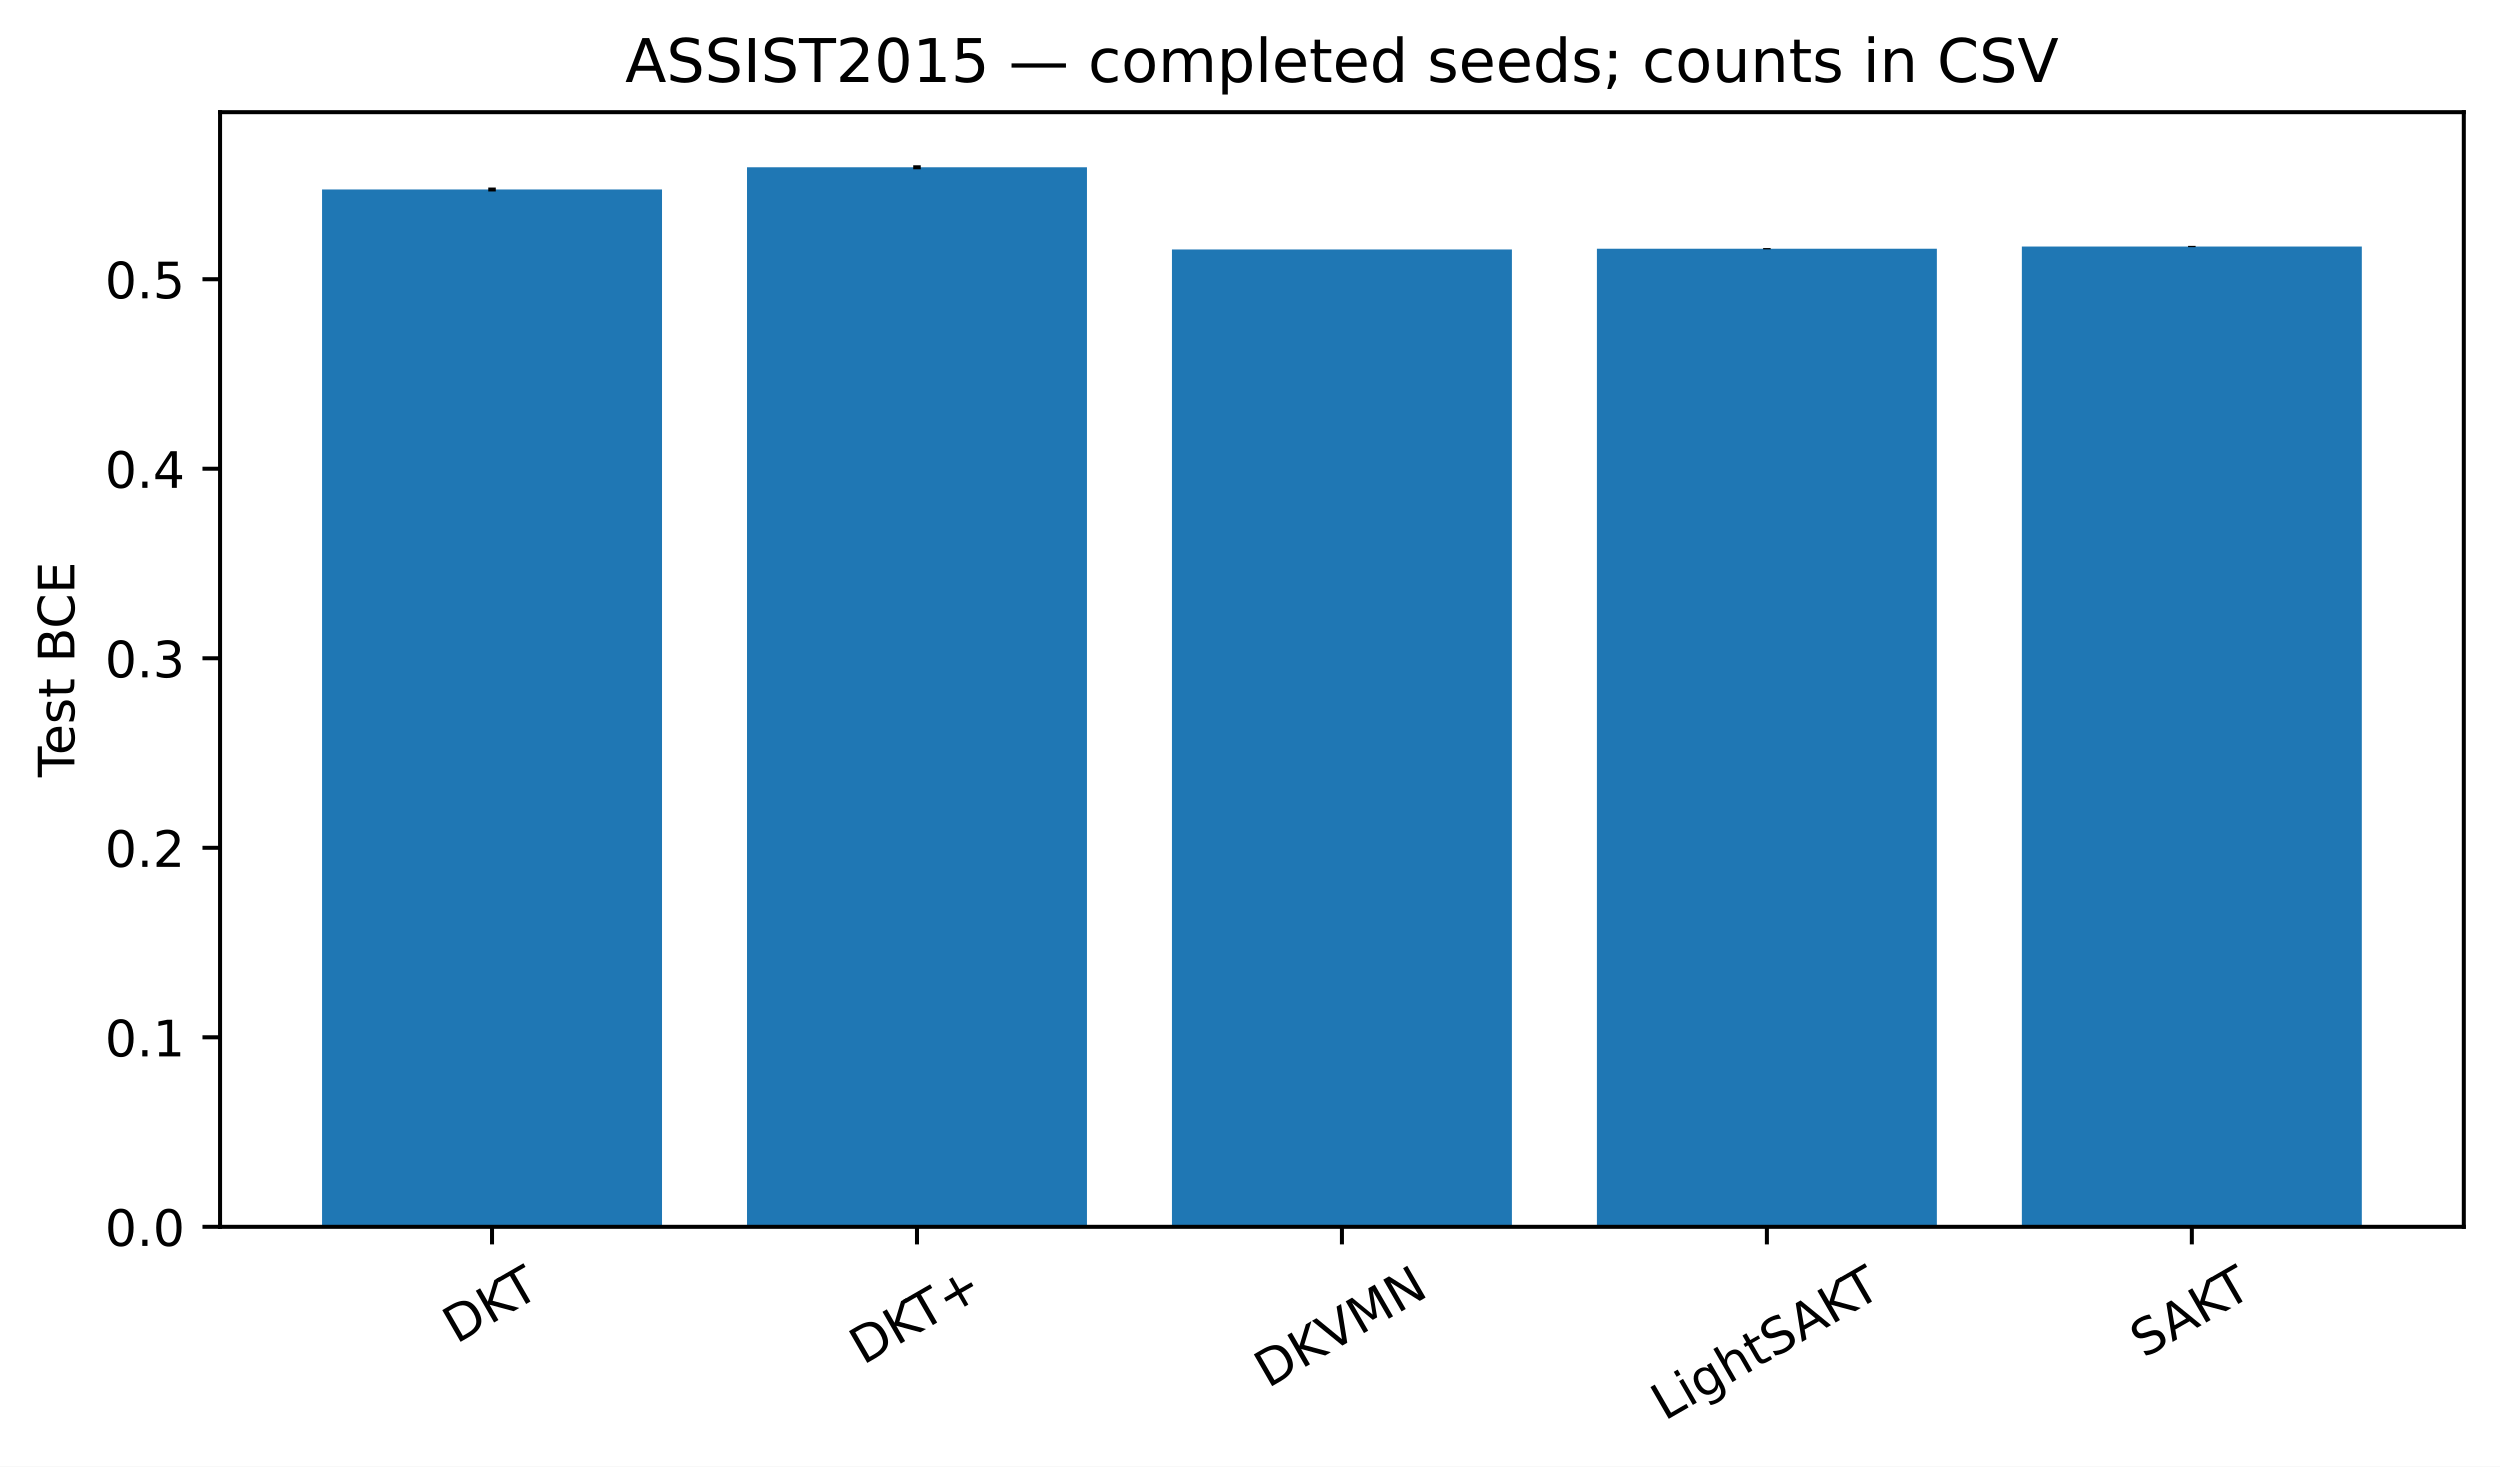
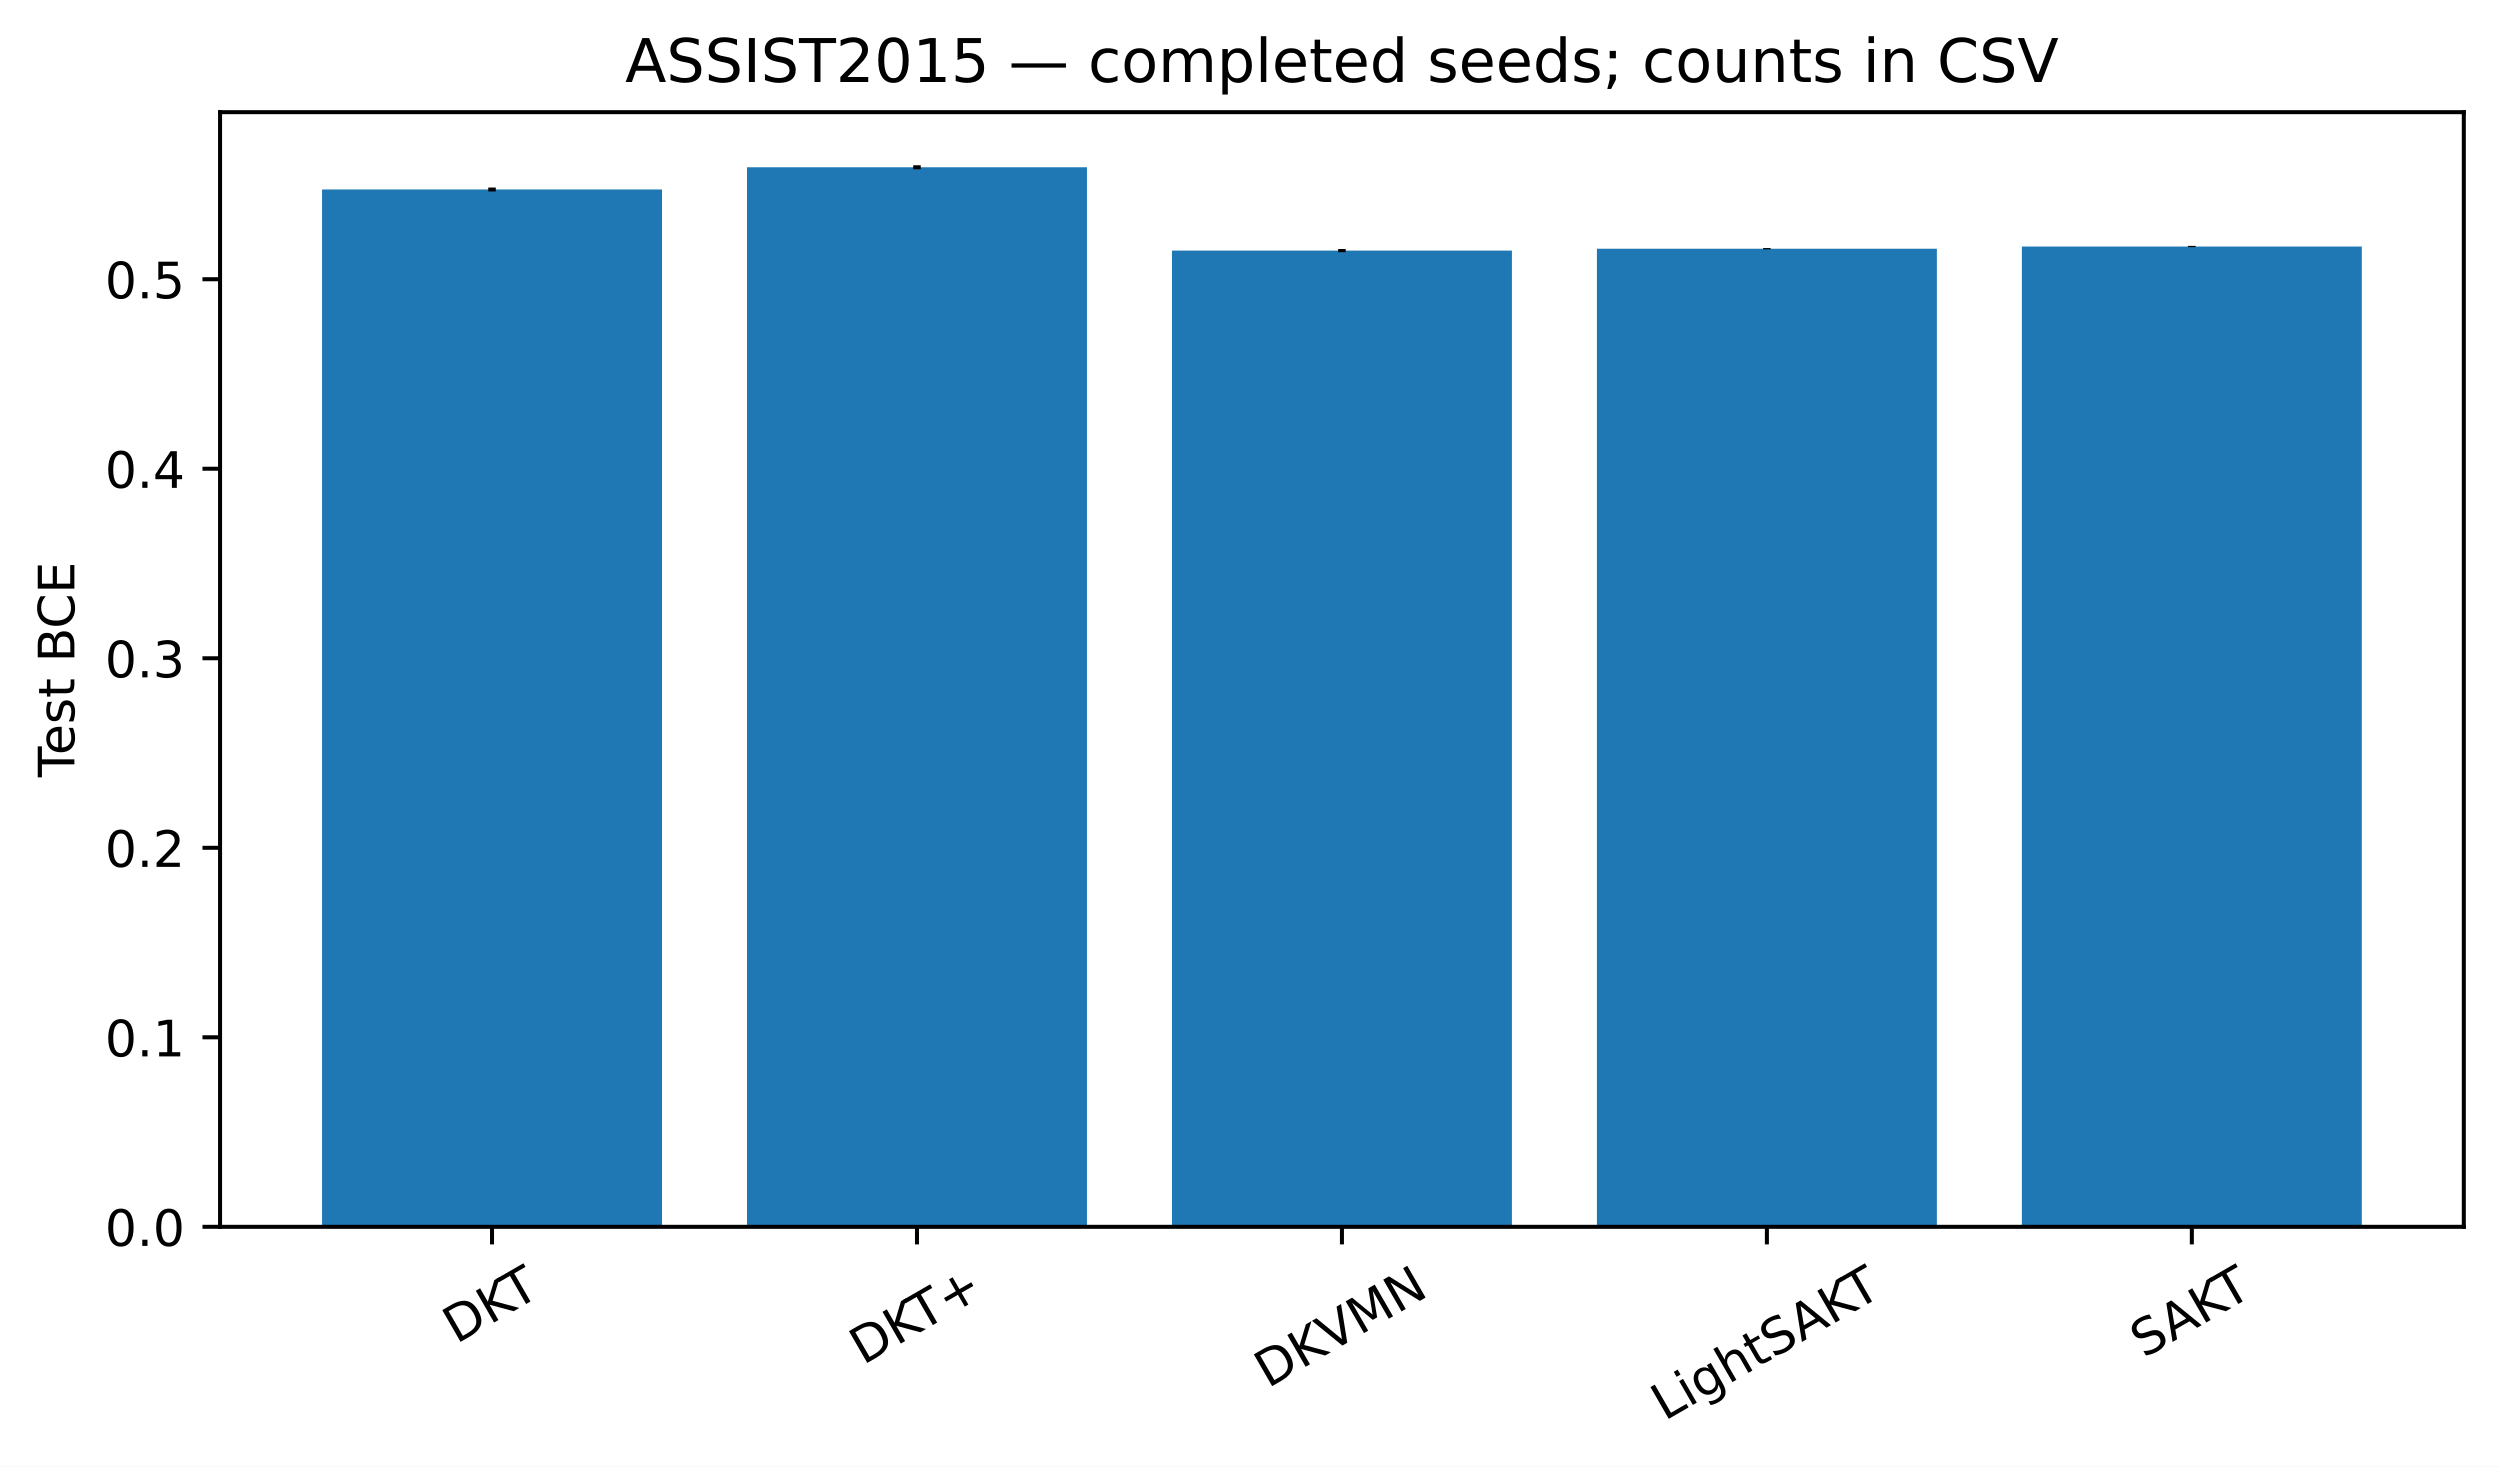
<svg xmlns="http://www.w3.org/2000/svg" xmlns:xlink="http://www.w3.org/1999/xlink" width="497.381pt" height="291.771pt" viewBox="0 0 497.381 291.771" version="1.1">
  <defs>
    <style type="text/css">*{stroke-linejoin: round; stroke-linecap: butt}</style>
  </defs>
  <g id="figure_1">
    <g id="patch_1">
      <path d="M 0 291.771  L 497.381 291.771  L 497.381 0  L 0 0  z " style="fill: #ffffff" />
    </g>
    <g id="axes_1">
      <g id="patch_2">
        <path d="M 43.781 244.078  L 490.181 244.078  L 490.181 22.318  L 43.781 22.318  z " style="fill: #ffffff" />
      </g>
      <g id="patch_3">
-         <path d="M 64.072 244.078  L 131.709 244.078  L 131.709 37.699  L 64.072 37.699  z " clip-path="url(#pf5633defff)" style="fill: #1f77b4" />
+         <path d="M 64.072 244.078  L 131.709 244.078  L 131.709 37.699  L 64.072 37.699  z " clip-path="url(#pc5f3b32776)" style="fill: #1f77b4" />
      </g>
      <g id="patch_4">
-         <path d="M 148.618 244.078  L 216.254 244.078  L 216.254 33.275  L 148.618 33.275  z " clip-path="url(#pf5633defff)" style="fill: #1f77b4" />
+         <path d="M 148.618 244.078  L 216.254 244.078  L 216.254 33.275  L 148.618 33.275  z " clip-path="url(#pc5f3b32776)" style="fill: #1f77b4" />
      </g>
      <g id="patch_5">
-         <path d="M 233.163 244.078  L 300.799 244.078  L 300.799 49.638  L 233.163 49.638  z " clip-path="url(#pf5633defff)" style="fill: #1f77b4" />
+         <path d="M 233.163 244.078  L 300.799 244.078  L 300.799 49.862  L 233.163 49.862  z " clip-path="url(#pc5f3b32776)" style="fill: #1f77b4" />
      </g>
      <g id="patch_6">
-         <path d="M 317.709 244.078  L 385.345 244.078  L 385.345 49.482  L 317.709 49.482  z " clip-path="url(#pf5633defff)" style="fill: #1f77b4" />
+         <path d="M 317.709 244.078  L 385.345 244.078  L 385.345 49.482  L 317.709 49.482  z " clip-path="url(#pc5f3b32776)" style="fill: #1f77b4" />
      </g>
      <g id="patch_7">
-         <path d="M 402.254 244.078  L 469.89 244.078  L 469.89 49.046  L 402.254 49.046  z " clip-path="url(#pf5633defff)" style="fill: #1f77b4" />
+         <path d="M 402.254 244.078  L 469.89 244.078  L 469.89 49.046  L 402.254 49.046  z " clip-path="url(#pc5f3b32776)" style="fill: #1f77b4" />
      </g>
      <g id="matplotlib.axis_1">
        <g id="xtick_1">
          <g id="line2d_1">
            <defs>
-               <path id="mc7e3a927c2" d="M 0 0  L 0 3.5  " style="stroke: #000000; stroke-width: 0.8" />
+               <path id="m33bf43bc6c" d="M 0 0  L 0 3.5  " style="stroke: #000000; stroke-width: 0.8" />
            </defs>
            <g>
-               <use xlink:href="#mc7e3a927c2" x="97.89" y="244.078" style="stroke: #000000; stroke-width: 0.8" />
+               <use xlink:href="#m33bf43bc6c" x="97.89" y="244.078" style="stroke: #000000; stroke-width: 0.8" />
            </g>
          </g>
          <g id="text_1">
            <g transform="translate(90.78704 267.4539) rotate(-30) scale(0.1 -0.1)">
              <defs>
                <path id="DejaVuSans-44" d="M 1259 4147  L 1259 519  L 2022 519  Q 2988 519 3436 956  Q 3884 1394 3884 2338  Q 3884 3275 3436 3711  Q 2988 4147 2022 4147  L 1259 4147  z M 628 4666  L 1925 4666  Q 3281 4666 3915 4102  Q 4550 3538 4550 2338  Q 4550 1131 3912 565  Q 3275 0 1925 0  L 628 0  L 628 4666  z " transform="scale(0.015625)" />
                <path id="DejaVuSans-4b" d="M 628 4666  L 1259 4666  L 1259 2694  L 3353 4666  L 4166 4666  L 1850 2491  L 4331 0  L 3500 0  L 1259 2247  L 1259 0  L 628 0  L 628 4666  z " transform="scale(0.015625)" />
                <path id="DejaVuSans-54" d="M -19 4666  L 3928 4666  L 3928 4134  L 2272 4134  L 2272 0  L 1638 0  L 1638 4134  L -19 4134  L -19 4666  z " transform="scale(0.015625)" />
              </defs>
              <use xlink:href="#DejaVuSans-44" />
              <use xlink:href="#DejaVuSans-4b" x="77.002" />
              <use xlink:href="#DejaVuSans-54" x="134.828" />
            </g>
          </g>
        </g>
        <g id="xtick_2">
          <g id="line2d_2">
            <g>
-               <use xlink:href="#mc7e3a927c2" x="182.436" y="244.078" style="stroke: #000000; stroke-width: 0.8" />
+               <use xlink:href="#m33bf43bc6c" x="182.436" y="244.078" style="stroke: #000000; stroke-width: 0.8" />
            </g>
          </g>
          <g id="text_2">
            <g transform="translate(171.704 271.6437) rotate(-30) scale(0.1 -0.1)">
              <defs>
                <path id="DejaVuSans-2b" d="M 2944 4013  L 2944 2272  L 4684 2272  L 4684 1741  L 2944 1741  L 2944 0  L 2419 0  L 2419 1741  L 678 1741  L 678 2272  L 2419 2272  L 2419 4013  L 2944 4013  z " transform="scale(0.015625)" />
              </defs>
              <use xlink:href="#DejaVuSans-44" />
              <use xlink:href="#DejaVuSans-4b" x="77.002" />
              <use xlink:href="#DejaVuSans-54" x="134.828" />
              <use xlink:href="#DejaVuSans-2b" x="195.912" />
            </g>
          </g>
        </g>
        <g id="xtick_3">
          <g id="line2d_3">
            <g>
-               <use xlink:href="#mc7e3a927c2" x="266.981" y="244.078" style="stroke: #000000; stroke-width: 0.8" />
+               <use xlink:href="#m33bf43bc6c" x="266.981" y="244.078" style="stroke: #000000; stroke-width: 0.8" />
            </g>
          </g>
          <g id="text_3">
            <g transform="translate(252.2495 276.2625) rotate(-30) scale(0.1 -0.1)">
              <defs>
                <path id="DejaVuSans-56" d="M 1831 0  L 50 4666  L 709 4666  L 2188 738  L 3669 4666  L 4325 4666  L 2547 0  L 1831 0  z " transform="scale(0.015625)" />
                <path id="DejaVuSans-4d" d="M 628 4666  L 1569 4666  L 2759 1491  L 3956 4666  L 4897 4666  L 4897 0  L 4281 0  L 4281 4097  L 3078 897  L 2444 897  L 1241 4097  L 1241 0  L 628 0  L 628 4666  z " transform="scale(0.015625)" />
                <path id="DejaVuSans-4e" d="M 628 4666  L 1478 4666  L 3547 763  L 3547 4666  L 4159 4666  L 4159 0  L 3309 0  L 1241 3903  L 1241 0  L 628 0  L 628 4666  z " transform="scale(0.015625)" />
              </defs>
              <use xlink:href="#DejaVuSans-44" />
              <use xlink:href="#DejaVuSans-4b" x="77.002" />
              <use xlink:href="#DejaVuSans-56" x="142.578" />
              <use xlink:href="#DejaVuSans-4d" x="210.986" />
              <use xlink:href="#DejaVuSans-4e" x="297.266" />
            </g>
          </g>
        </g>
        <g id="xtick_4">
          <g id="line2d_4">
            <g>
-               <use xlink:href="#mc7e3a927c2" x="351.527" y="244.078" style="stroke: #000000; stroke-width: 0.8" />
+               <use xlink:href="#m33bf43bc6c" x="351.527" y="244.078" style="stroke: #000000; stroke-width: 0.8" />
            </g>
          </g>
          <g id="text_4">
            <g transform="translate(331.159 282.7703) rotate(-30) scale(0.1 -0.1)">
              <defs>
                <path id="DejaVuSans-4c" d="M 628 4666  L 1259 4666  L 1259 531  L 3531 531  L 3531 0  L 628 0  L 628 4666  z " transform="scale(0.015625)" />
                <path id="DejaVuSans-69" d="M 603 3500  L 1178 3500  L 1178 0  L 603 0  L 603 3500  z M 603 4863  L 1178 4863  L 1178 4134  L 603 4134  L 603 4863  z " transform="scale(0.015625)" />
                <path id="DejaVuSans-67" d="M 2906 1791  Q 2906 2416 2648 2759  Q 2391 3103 1925 3103  Q 1463 3103 1205 2759  Q 947 2416 947 1791  Q 947 1169 1205 825  Q 1463 481 1925 481  Q 2391 481 2648 825  Q 2906 1169 2906 1791  z M 3481 434  Q 3481 -459 3084 -895  Q 2688 -1331 1869 -1331  Q 1566 -1331 1297 -1286  Q 1028 -1241 775 -1147  L 775 -588  Q 1028 -725 1275 -790  Q 1522 -856 1778 -856  Q 2344 -856 2625 -561  Q 2906 -266 2906 331  L 2906 616  Q 2728 306 2450 153  Q 2172 0 1784 0  Q 1141 0 747 490  Q 353 981 353 1791  Q 353 2603 747 3093  Q 1141 3584 1784 3584  Q 2172 3584 2450 3431  Q 2728 3278 2906 2969  L 2906 3500  L 3481 3500  L 3481 434  z " transform="scale(0.015625)" />
                <path id="DejaVuSans-68" d="M 3513 2113  L 3513 0  L 2938 0  L 2938 2094  Q 2938 2591 2744 2837  Q 2550 3084 2163 3084  Q 1697 3084 1428 2787  Q 1159 2491 1159 1978  L 1159 0  L 581 0  L 581 4863  L 1159 4863  L 1159 2956  Q 1366 3272 1645 3428  Q 1925 3584 2291 3584  Q 2894 3584 3203 3211  Q 3513 2838 3513 2113  z " transform="scale(0.015625)" />
                <path id="DejaVuSans-74" d="M 1172 4494  L 1172 3500  L 2356 3500  L 2356 3053  L 1172 3053  L 1172 1153  Q 1172 725 1289 603  Q 1406 481 1766 481  L 2356 481  L 2356 0  L 1766 0  Q 1100 0 847 248  Q 594 497 594 1153  L 594 3053  L 172 3053  L 172 3500  L 594 3500  L 594 4494  L 1172 4494  z " transform="scale(0.015625)" />
                <path id="DejaVuSans-53" d="M 3425 4513  L 3425 3897  Q 3066 4069 2747 4153  Q 2428 4238 2131 4238  Q 1616 4238 1336 4038  Q 1056 3838 1056 3469  Q 1056 3159 1242 3001  Q 1428 2844 1947 2747  L 2328 2669  Q 3034 2534 3370 2195  Q 3706 1856 3706 1288  Q 3706 609 3251 259  Q 2797 -91 1919 -91  Q 1588 -91 1214 -16  Q 841 59 441 206  L 441 856  Q 825 641 1194 531  Q 1563 422 1919 422  Q 2459 422 2753 634  Q 3047 847 3047 1241  Q 3047 1584 2836 1778  Q 2625 1972 2144 2069  L 1759 2144  Q 1053 2284 737 2584  Q 422 2884 422 3419  Q 422 4038 858 4394  Q 1294 4750 2059 4750  Q 2388 4750 2728 4690  Q 3069 4631 3425 4513  z " transform="scale(0.015625)" />
                <path id="DejaVuSans-41" d="M 2188 4044  L 1331 1722  L 3047 1722  L 2188 4044  z M 1831 4666  L 2547 4666  L 4325 0  L 3669 0  L 3244 1197  L 1141 1197  L 716 0  L 50 0  L 1831 4666  z " transform="scale(0.015625)" />
              </defs>
              <use xlink:href="#DejaVuSans-4c" />
              <use xlink:href="#DejaVuSans-69" x="55.713" />
              <use xlink:href="#DejaVuSans-67" x="83.496" />
              <use xlink:href="#DejaVuSans-68" x="146.973" />
              <use xlink:href="#DejaVuSans-74" x="210.352" />
              <use xlink:href="#DejaVuSans-53" x="249.561" />
              <use xlink:href="#DejaVuSans-41" x="314.912" />
              <use xlink:href="#DejaVuSans-4b" x="383.32" />
              <use xlink:href="#DejaVuSans-54" x="441.146" />
            </g>
          </g>
        </g>
        <g id="xtick_5">
          <g id="line2d_5">
            <g>
-               <use xlink:href="#mc7e3a927c2" x="436.072" y="244.078" style="stroke: #000000; stroke-width: 0.8" />
+               <use xlink:href="#m33bf43bc6c" x="436.072" y="244.078" style="stroke: #000000; stroke-width: 0.8" />
            </g>
          </g>
          <g id="text_5">
            <g transform="translate(426.5108 270.2922) rotate(-30) scale(0.1 -0.1)">
              <use xlink:href="#DejaVuSans-53" />
              <use xlink:href="#DejaVuSans-41" x="65.352" />
              <use xlink:href="#DejaVuSans-4b" x="133.76" />
              <use xlink:href="#DejaVuSans-54" x="191.586" />
            </g>
          </g>
        </g>
      </g>
      <g id="matplotlib.axis_2">
        <g id="ytick_1">
          <g id="line2d_6">
            <defs>
-               <path id="m78db93cf81" d="M 0 0  L -3.5 0  " style="stroke: #000000; stroke-width: 0.8" />
+               <path id="me9181b0ab5" d="M 0 0  L -3.5 0  " style="stroke: #000000; stroke-width: 0.8" />
            </defs>
            <g>
-               <use xlink:href="#m78db93cf81" x="43.781" y="244.078" style="stroke: #000000; stroke-width: 0.8" />
+               <use xlink:href="#me9181b0ab5" x="43.781" y="244.078" style="stroke: #000000; stroke-width: 0.8" />
            </g>
          </g>
          <g id="text_6">
            <g transform="translate(20.87813 247.8773) scale(0.1 -0.1)">
              <defs>
                <path id="DejaVuSans-30" d="M 2034 4250  Q 1547 4250 1301 3770  Q 1056 3291 1056 2328  Q 1056 1369 1301 889  Q 1547 409 2034 409  Q 2525 409 2770 889  Q 3016 1369 3016 2328  Q 3016 3291 2770 3770  Q 2525 4250 2034 4250  z M 2034 4750  Q 2819 4750 3233 4129  Q 3647 3509 3647 2328  Q 3647 1150 3233 529  Q 2819 -91 2034 -91  Q 1250 -91 836 529  Q 422 1150 422 2328  Q 422 3509 836 4129  Q 1250 4750 2034 4750  z " transform="scale(0.015625)" />
                <path id="DejaVuSans-2e" d="M 684 794  L 1344 794  L 1344 0  L 684 0  L 684 794  z " transform="scale(0.015625)" />
              </defs>
              <use xlink:href="#DejaVuSans-30" />
              <use xlink:href="#DejaVuSans-2e" x="63.623" />
              <use xlink:href="#DejaVuSans-30" x="95.41" />
            </g>
          </g>
        </g>
        <g id="ytick_2">
          <g id="line2d_7">
            <g>
-               <use xlink:href="#m78db93cf81" x="43.781" y="206.373" style="stroke: #000000; stroke-width: 0.8" />
+               <use xlink:href="#me9181b0ab5" x="43.781" y="206.373" style="stroke: #000000; stroke-width: 0.8" />
            </g>
          </g>
          <g id="text_7">
            <g transform="translate(20.87813 210.1722) scale(0.1 -0.1)">
              <defs>
                <path id="DejaVuSans-31" d="M 794 531  L 1825 531  L 1825 4091  L 703 3866  L 703 4441  L 1819 4666  L 2450 4666  L 2450 531  L 3481 531  L 3481 0  L 794 0  L 794 531  z " transform="scale(0.015625)" />
              </defs>
              <use xlink:href="#DejaVuSans-30" />
              <use xlink:href="#DejaVuSans-2e" x="63.623" />
              <use xlink:href="#DejaVuSans-31" x="95.41" />
            </g>
          </g>
        </g>
        <g id="ytick_3">
          <g id="line2d_8">
            <g>
-               <use xlink:href="#m78db93cf81" x="43.781" y="168.668" style="stroke: #000000; stroke-width: 0.8" />
+               <use xlink:href="#me9181b0ab5" x="43.781" y="168.668" style="stroke: #000000; stroke-width: 0.8" />
            </g>
          </g>
          <g id="text_8">
            <g transform="translate(20.87813 172.467) scale(0.1 -0.1)">
              <defs>
                <path id="DejaVuSans-32" d="M 1228 531  L 3431 531  L 3431 0  L 469 0  L 469 531  Q 828 903 1448 1529  Q 2069 2156 2228 2338  Q 2531 2678 2651 2914  Q 2772 3150 2772 3378  Q 2772 3750 2511 3984  Q 2250 4219 1831 4219  Q 1534 4219 1204 4116  Q 875 4013 500 3803  L 500 4441  Q 881 4594 1212 4672  Q 1544 4750 1819 4750  Q 2544 4750 2975 4387  Q 3406 4025 3406 3419  Q 3406 3131 3298 2873  Q 3191 2616 2906 2266  Q 2828 2175 2409 1742  Q 1991 1309 1228 531  z " transform="scale(0.015625)" />
              </defs>
              <use xlink:href="#DejaVuSans-30" />
              <use xlink:href="#DejaVuSans-2e" x="63.623" />
              <use xlink:href="#DejaVuSans-32" x="95.41" />
            </g>
          </g>
        </g>
        <g id="ytick_4">
          <g id="line2d_9">
            <g>
-               <use xlink:href="#m78db93cf81" x="43.781" y="130.963" style="stroke: #000000; stroke-width: 0.8" />
+               <use xlink:href="#me9181b0ab5" x="43.781" y="130.963" style="stroke: #000000; stroke-width: 0.8" />
            </g>
          </g>
          <g id="text_9">
            <g transform="translate(20.87813 134.7618) scale(0.1 -0.1)">
              <defs>
                <path id="DejaVuSans-33" d="M 2597 2516  Q 3050 2419 3304 2112  Q 3559 1806 3559 1356  Q 3559 666 3084 287  Q 2609 -91 1734 -91  Q 1441 -91 1130 -33  Q 819 25 488 141  L 488 750  Q 750 597 1062 519  Q 1375 441 1716 441  Q 2309 441 2620 675  Q 2931 909 2931 1356  Q 2931 1769 2642 2001  Q 2353 2234 1838 2234  L 1294 2234  L 1294 2753  L 1863 2753  Q 2328 2753 2575 2939  Q 2822 3125 2822 3475  Q 2822 3834 2567 4026  Q 2313 4219 1838 4219  Q 1578 4219 1281 4162  Q 984 4106 628 3988  L 628 4550  Q 988 4650 1302 4700  Q 1616 4750 1894 4750  Q 2613 4750 3031 4423  Q 3450 4097 3450 3541  Q 3450 3153 3228 2886  Q 3006 2619 2597 2516  z " transform="scale(0.015625)" />
              </defs>
              <use xlink:href="#DejaVuSans-30" />
              <use xlink:href="#DejaVuSans-2e" x="63.623" />
              <use xlink:href="#DejaVuSans-33" x="95.41" />
            </g>
          </g>
        </g>
        <g id="ytick_5">
          <g id="line2d_10">
            <g>
-               <use xlink:href="#m78db93cf81" x="43.781" y="93.257" style="stroke: #000000; stroke-width: 0.8" />
+               <use xlink:href="#me9181b0ab5" x="43.781" y="93.257" style="stroke: #000000; stroke-width: 0.8" />
            </g>
          </g>
          <g id="text_10">
            <g transform="translate(20.87813 97.05661) scale(0.1 -0.1)">
              <defs>
                <path id="DejaVuSans-34" d="M 2419 4116  L 825 1625  L 2419 1625  L 2419 4116  z M 2253 4666  L 3047 4666  L 3047 1625  L 3713 1625  L 3713 1100  L 3047 1100  L 3047 0  L 2419 0  L 2419 1100  L 313 1100  L 313 1709  L 2253 4666  z " transform="scale(0.015625)" />
              </defs>
              <use xlink:href="#DejaVuSans-30" />
              <use xlink:href="#DejaVuSans-2e" x="63.623" />
              <use xlink:href="#DejaVuSans-34" x="95.41" />
            </g>
          </g>
        </g>
        <g id="ytick_6">
          <g id="line2d_11">
            <g>
-               <use xlink:href="#m78db93cf81" x="43.781" y="55.552" style="stroke: #000000; stroke-width: 0.8" />
+               <use xlink:href="#me9181b0ab5" x="43.781" y="55.552" style="stroke: #000000; stroke-width: 0.8" />
            </g>
          </g>
          <g id="text_11">
            <g transform="translate(20.87813 59.35143) scale(0.1 -0.1)">
              <defs>
                <path id="DejaVuSans-35" d="M 691 4666  L 3169 4666  L 3169 4134  L 1269 4134  L 1269 2991  Q 1406 3038 1543 3061  Q 1681 3084 1819 3084  Q 2600 3084 3056 2656  Q 3513 2228 3513 1497  Q 3513 744 3044 326  Q 2575 -91 1722 -91  Q 1428 -91 1123 -41  Q 819 9 494 109  L 494 744  Q 775 591 1075 516  Q 1375 441 1709 441  Q 2250 441 2565 725  Q 2881 1009 2881 1497  Q 2881 1984 2565 2268  Q 2250 2553 1709 2553  Q 1456 2553 1204 2497  Q 953 2441 691 2322  L 691 4666  z " transform="scale(0.015625)" />
              </defs>
              <use xlink:href="#DejaVuSans-30" />
              <use xlink:href="#DejaVuSans-2e" x="63.623" />
              <use xlink:href="#DejaVuSans-35" x="95.41" />
            </g>
          </g>
        </g>
        <g id="text_12">
          <g transform="translate(14.79844 154.6262) rotate(-90) scale(0.1 -0.1)">
            <defs>
              <path id="DejaVuSans-65" d="M 3597 1894  L 3597 1613  L 953 1613  Q 991 1019 1311 708  Q 1631 397 2203 397  Q 2534 397 2845 478  Q 3156 559 3463 722  L 3463 178  Q 3153 47 2828 -22  Q 2503 -91 2169 -91  Q 1331 -91 842 396  Q 353 884 353 1716  Q 353 2575 817 3079  Q 1281 3584 2069 3584  Q 2775 3584 3186 3129  Q 3597 2675 3597 1894  z M 3022 2063  Q 3016 2534 2758 2815  Q 2500 3097 2075 3097  Q 1594 3097 1305 2825  Q 1016 2553 972 2059  L 3022 2063  z " transform="scale(0.015625)" />
              <path id="DejaVuSans-73" d="M 2834 3397  L 2834 2853  Q 2591 2978 2328 3040  Q 2066 3103 1784 3103  Q 1356 3103 1142 2972  Q 928 2841 928 2578  Q 928 2378 1081 2264  Q 1234 2150 1697 2047  L 1894 2003  Q 2506 1872 2764 1633  Q 3022 1394 3022 966  Q 3022 478 2636 193  Q 2250 -91 1575 -91  Q 1294 -91 989 -36  Q 684 19 347 128  L 347 722  Q 666 556 975 473  Q 1284 391 1588 391  Q 1994 391 2212 530  Q 2431 669 2431 922  Q 2431 1156 2273 1281  Q 2116 1406 1581 1522  L 1381 1569  Q 847 1681 609 1914  Q 372 2147 372 2553  Q 372 3047 722 3315  Q 1072 3584 1716 3584  Q 2034 3584 2315 3537  Q 2597 3491 2834 3397  z " transform="scale(0.015625)" />
              <path id="DejaVuSans-20" transform="scale(0.015625)" />
              <path id="DejaVuSans-42" d="M 1259 2228  L 1259 519  L 2272 519  Q 2781 519 3026 730  Q 3272 941 3272 1375  Q 3272 1813 3026 2020  Q 2781 2228 2272 2228  L 1259 2228  z M 1259 4147  L 1259 2741  L 2194 2741  Q 2656 2741 2882 2914  Q 3109 3088 3109 3444  Q 3109 3797 2882 3972  Q 2656 4147 2194 4147  L 1259 4147  z M 628 4666  L 2241 4666  Q 2963 4666 3353 4366  Q 3744 4066 3744 3513  Q 3744 3084 3544 2831  Q 3344 2578 2956 2516  Q 3422 2416 3680 2098  Q 3938 1781 3938 1306  Q 3938 681 3513 340  Q 3088 0 2303 0  L 628 0  L 628 4666  z " transform="scale(0.015625)" />
              <path id="DejaVuSans-43" d="M 4122 4306  L 4122 3641  Q 3803 3938 3442 4084  Q 3081 4231 2675 4231  Q 1875 4231 1450 3742  Q 1025 3253 1025 2328  Q 1025 1406 1450 917  Q 1875 428 2675 428  Q 3081 428 3442 575  Q 3803 722 4122 1019  L 4122 359  Q 3791 134 3420 21  Q 3050 -91 2638 -91  Q 1578 -91 968 557  Q 359 1206 359 2328  Q 359 3453 968 4101  Q 1578 4750 2638 4750  Q 3056 4750 3426 4639  Q 3797 4528 4122 4306  z " transform="scale(0.015625)" />
              <path id="DejaVuSans-45" d="M 628 4666  L 3578 4666  L 3578 4134  L 1259 4134  L 1259 2753  L 3481 2753  L 3481 2222  L 1259 2222  L 1259 531  L 3634 531  L 3634 0  L 628 0  L 628 4666  z " transform="scale(0.015625)" />
            </defs>
            <use xlink:href="#DejaVuSans-54" />
            <use xlink:href="#DejaVuSans-65" x="44.084" />
            <use xlink:href="#DejaVuSans-73" x="105.607" />
            <use xlink:href="#DejaVuSans-74" x="157.707" />
            <use xlink:href="#DejaVuSans-20" x="196.916" />
            <use xlink:href="#DejaVuSans-42" x="228.703" />
            <use xlink:href="#DejaVuSans-43" x="295.557" />
            <use xlink:href="#DejaVuSans-45" x="365.381" />
          </g>
        </g>
      </g>
      <g id="LineCollection_1">
-         <path d="M 97.89 38.088  L 97.89 37.31  " clip-path="url(#pf5633defff)" style="fill: none; stroke: #000000; stroke-width: 1.5" />
-         <path d="M 182.436 33.672  L 182.436 32.878  " clip-path="url(#pf5633defff)" style="fill: none; stroke: #000000; stroke-width: 1.5" />
-         <path d="M 266.981 49.638  L 266.981 49.638  " clip-path="url(#pf5633defff)" style="fill: none; stroke: #000000; stroke-width: 1.5" />
-         <path d="M 351.527 49.611  L 351.527 49.354  " clip-path="url(#pf5633defff)" style="fill: none; stroke: #000000; stroke-width: 1.5" />
-         <path d="M 436.072 49.171  L 436.072 48.921  " clip-path="url(#pf5633defff)" style="fill: none; stroke: #000000; stroke-width: 1.5" />
+         <path d="M 97.89 38.088  L 97.89 37.31  " clip-path="url(#pc5f3b32776)" style="fill: none; stroke: #000000; stroke-width: 1.5" />
+         <path d="M 182.436 33.672  L 182.436 32.878  " clip-path="url(#pc5f3b32776)" style="fill: none; stroke: #000000; stroke-width: 1.5" />
+         <path d="M 266.981 50.179  L 266.981 49.545  " clip-path="url(#pc5f3b32776)" style="fill: none; stroke: #000000; stroke-width: 1.5" />
+         <path d="M 351.527 49.611  L 351.527 49.354  " clip-path="url(#pc5f3b32776)" style="fill: none; stroke: #000000; stroke-width: 1.5" />
+         <path d="M 436.072 49.171  L 436.072 48.921  " clip-path="url(#pc5f3b32776)" style="fill: none; stroke: #000000; stroke-width: 1.5" />
      </g>
      <g id="patch_8">
        <path d="M 43.781 244.078  L 43.781 22.318  " style="fill: none; stroke: #000000; stroke-width: 0.8; stroke-linejoin: miter; stroke-linecap: square" />
      </g>
      <g id="patch_9">
        <path d="M 490.181 244.078  L 490.181 22.318  " style="fill: none; stroke: #000000; stroke-width: 0.8; stroke-linejoin: miter; stroke-linecap: square" />
      </g>
      <g id="patch_10">
        <path d="M 43.781 244.078  L 490.181 244.078  " style="fill: none; stroke: #000000; stroke-width: 0.8; stroke-linejoin: miter; stroke-linecap: square" />
      </g>
      <g id="patch_11">
        <path d="M 43.781 22.318  L 490.181 22.318  " style="fill: none; stroke: #000000; stroke-width: 0.8; stroke-linejoin: miter; stroke-linecap: square" />
      </g>
      <g id="text_13">
        <g transform="translate(124.3772 16.31812) scale(0.12 -0.12)">
          <defs>
            <path id="DejaVuSans-49" d="M 628 4666  L 1259 4666  L 1259 0  L 628 0  L 628 4666  z " transform="scale(0.015625)" />
            <path id="DejaVuSans-2014" d="M 313 1978  L 6088 1978  L 6088 1528  L 313 1528  L 313 1978  z " transform="scale(0.015625)" />
            <path id="DejaVuSans-63" d="M 3122 3366  L 3122 2828  Q 2878 2963 2633 3030  Q 2388 3097 2138 3097  Q 1578 3097 1268 2742  Q 959 2388 959 1747  Q 959 1106 1268 751  Q 1578 397 2138 397  Q 2388 397 2633 464  Q 2878 531 3122 666  L 3122 134  Q 2881 22 2623 -34  Q 2366 -91 2075 -91  Q 1284 -91 818 406  Q 353 903 353 1747  Q 353 2603 823 3093  Q 1294 3584 2113 3584  Q 2378 3584 2631 3529  Q 2884 3475 3122 3366  z " transform="scale(0.015625)" />
            <path id="DejaVuSans-6f" d="M 1959 3097  Q 1497 3097 1228 2736  Q 959 2375 959 1747  Q 959 1119 1226 758  Q 1494 397 1959 397  Q 2419 397 2687 759  Q 2956 1122 2956 1747  Q 2956 2369 2687 2733  Q 2419 3097 1959 3097  z M 1959 3584  Q 2709 3584 3137 3096  Q 3566 2609 3566 1747  Q 3566 888 3137 398  Q 2709 -91 1959 -91  Q 1206 -91 779 398  Q 353 888 353 1747  Q 353 2609 779 3096  Q 1206 3584 1959 3584  z " transform="scale(0.015625)" />
            <path id="DejaVuSans-6d" d="M 3328 2828  Q 3544 3216 3844 3400  Q 4144 3584 4550 3584  Q 5097 3584 5394 3201  Q 5691 2819 5691 2113  L 5691 0  L 5113 0  L 5113 2094  Q 5113 2597 4934 2840  Q 4756 3084 4391 3084  Q 3944 3084 3684 2787  Q 3425 2491 3425 1978  L 3425 0  L 2847 0  L 2847 2094  Q 2847 2600 2669 2842  Q 2491 3084 2119 3084  Q 1678 3084 1418 2786  Q 1159 2488 1159 1978  L 1159 0  L 581 0  L 581 3500  L 1159 3500  L 1159 2956  Q 1356 3278 1631 3431  Q 1906 3584 2284 3584  Q 2666 3584 2933 3390  Q 3200 3197 3328 2828  z " transform="scale(0.015625)" />
            <path id="DejaVuSans-70" d="M 1159 525  L 1159 -1331  L 581 -1331  L 581 3500  L 1159 3500  L 1159 2969  Q 1341 3281 1617 3432  Q 1894 3584 2278 3584  Q 2916 3584 3314 3078  Q 3713 2572 3713 1747  Q 3713 922 3314 415  Q 2916 -91 2278 -91  Q 1894 -91 1617 61  Q 1341 213 1159 525  z M 3116 1747  Q 3116 2381 2855 2742  Q 2594 3103 2138 3103  Q 1681 3103 1420 2742  Q 1159 2381 1159 1747  Q 1159 1113 1420 752  Q 1681 391 2138 391  Q 2594 391 2855 752  Q 3116 1113 3116 1747  z " transform="scale(0.015625)" />
            <path id="DejaVuSans-6c" d="M 603 4863  L 1178 4863  L 1178 0  L 603 0  L 603 4863  z " transform="scale(0.015625)" />
            <path id="DejaVuSans-64" d="M 2906 2969  L 2906 4863  L 3481 4863  L 3481 0  L 2906 0  L 2906 525  Q 2725 213 2448 61  Q 2172 -91 1784 -91  Q 1150 -91 751 415  Q 353 922 353 1747  Q 353 2572 751 3078  Q 1150 3584 1784 3584  Q 2172 3584 2448 3432  Q 2725 3281 2906 2969  z M 947 1747  Q 947 1113 1208 752  Q 1469 391 1925 391  Q 2381 391 2643 752  Q 2906 1113 2906 1747  Q 2906 2381 2643 2742  Q 2381 3103 1925 3103  Q 1469 3103 1208 2742  Q 947 2381 947 1747  z " transform="scale(0.015625)" />
            <path id="DejaVuSans-3b" d="M 750 3309  L 1409 3309  L 1409 2516  L 750 2516  L 750 3309  z M 750 794  L 1409 794  L 1409 256  L 897 -744  L 494 -744  L 750 256  L 750 794  z " transform="scale(0.015625)" />
            <path id="DejaVuSans-75" d="M 544 1381  L 544 3500  L 1119 3500  L 1119 1403  Q 1119 906 1312 657  Q 1506 409 1894 409  Q 2359 409 2629 706  Q 2900 1003 2900 1516  L 2900 3500  L 3475 3500  L 3475 0  L 2900 0  L 2900 538  Q 2691 219 2414 64  Q 2138 -91 1772 -91  Q 1169 -91 856 284  Q 544 659 544 1381  z M 1991 3584  L 1991 3584  z " transform="scale(0.015625)" />
            <path id="DejaVuSans-6e" d="M 3513 2113  L 3513 0  L 2938 0  L 2938 2094  Q 2938 2591 2744 2837  Q 2550 3084 2163 3084  Q 1697 3084 1428 2787  Q 1159 2491 1159 1978  L 1159 0  L 581 0  L 581 3500  L 1159 3500  L 1159 2956  Q 1366 3272 1645 3428  Q 1925 3584 2291 3584  Q 2894 3584 3203 3211  Q 3513 2838 3513 2113  z " transform="scale(0.015625)" />
          </defs>
          <use xlink:href="#DejaVuSans-41" />
          <use xlink:href="#DejaVuSans-53" x="68.408" />
          <use xlink:href="#DejaVuSans-53" x="131.885" />
          <use xlink:href="#DejaVuSans-49" x="195.361" />
          <use xlink:href="#DejaVuSans-53" x="224.854" />
          <use xlink:href="#DejaVuSans-54" x="288.33" />
          <use xlink:href="#DejaVuSans-32" x="349.414" />
          <use xlink:href="#DejaVuSans-30" x="413.037" />
          <use xlink:href="#DejaVuSans-31" x="476.66" />
          <use xlink:href="#DejaVuSans-35" x="540.283" />
          <use xlink:href="#DejaVuSans-20" x="603.906" />
          <use xlink:href="#DejaVuSans-2014" x="635.693" />
          <use xlink:href="#DejaVuSans-20" x="735.693" />
          <use xlink:href="#DejaVuSans-63" x="767.48" />
          <use xlink:href="#DejaVuSans-6f" x="822.461" />
          <use xlink:href="#DejaVuSans-6d" x="883.643" />
          <use xlink:href="#DejaVuSans-70" x="981.055" />
          <use xlink:href="#DejaVuSans-6c" x="1044.531" />
          <use xlink:href="#DejaVuSans-65" x="1072.314" />
          <use xlink:href="#DejaVuSans-74" x="1133.838" />
          <use xlink:href="#DejaVuSans-65" x="1173.047" />
          <use xlink:href="#DejaVuSans-64" x="1234.57" />
          <use xlink:href="#DejaVuSans-20" x="1298.047" />
          <use xlink:href="#DejaVuSans-73" x="1329.834" />
          <use xlink:href="#DejaVuSans-65" x="1381.934" />
          <use xlink:href="#DejaVuSans-65" x="1443.457" />
          <use xlink:href="#DejaVuSans-64" x="1504.98" />
          <use xlink:href="#DejaVuSans-73" x="1568.457" />
          <use xlink:href="#DejaVuSans-3b" x="1620.557" />
          <use xlink:href="#DejaVuSans-20" x="1654.248" />
          <use xlink:href="#DejaVuSans-63" x="1686.035" />
          <use xlink:href="#DejaVuSans-6f" x="1741.016" />
          <use xlink:href="#DejaVuSans-75" x="1802.197" />
          <use xlink:href="#DejaVuSans-6e" x="1865.576" />
          <use xlink:href="#DejaVuSans-74" x="1928.955" />
          <use xlink:href="#DejaVuSans-73" x="1968.164" />
          <use xlink:href="#DejaVuSans-20" x="2020.264" />
          <use xlink:href="#DejaVuSans-69" x="2052.051" />
          <use xlink:href="#DejaVuSans-6e" x="2079.834" />
          <use xlink:href="#DejaVuSans-20" x="2143.213" />
          <use xlink:href="#DejaVuSans-43" x="2175" />
          <use xlink:href="#DejaVuSans-53" x="2244.824" />
          <use xlink:href="#DejaVuSans-56" x="2308.301" />
        </g>
      </g>
    </g>
  </g>
  <defs>
-     <clipPath id="pf5633defff">
+     <clipPath id="pc5f3b32776">
      <rect x="43.781" y="22.318" width="446.4" height="221.76" />
    </clipPath>
  </defs>
</svg>
